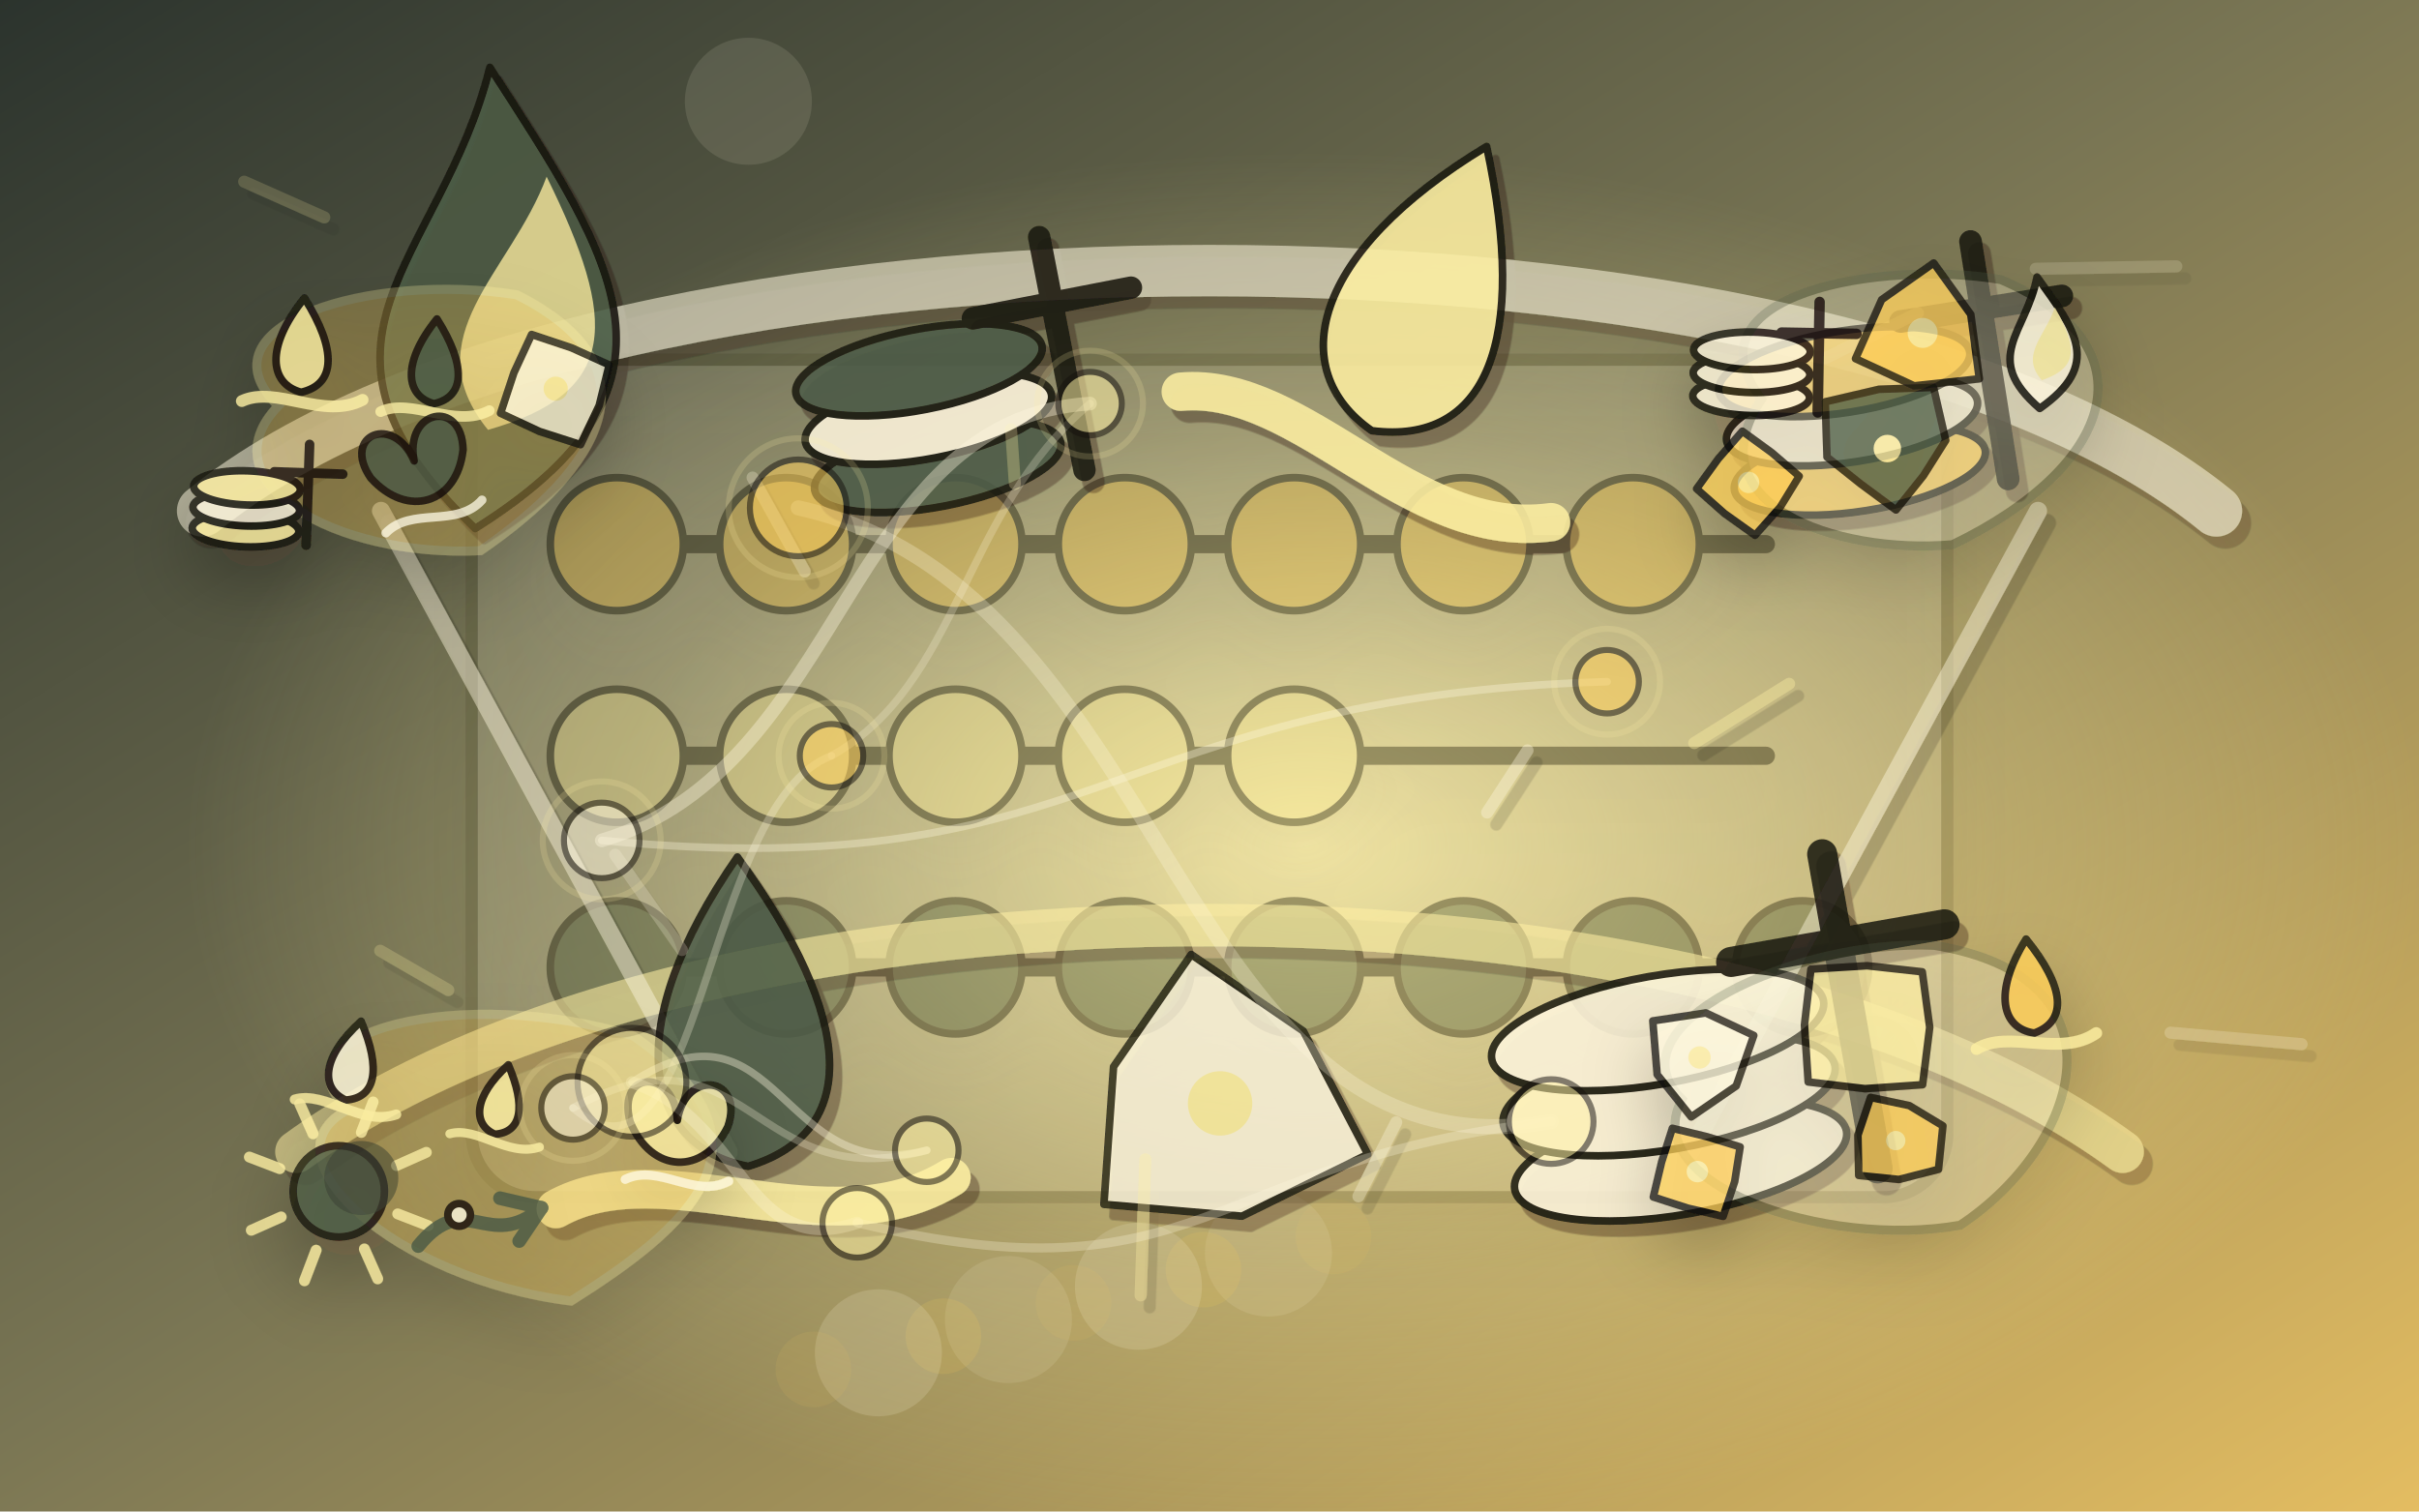
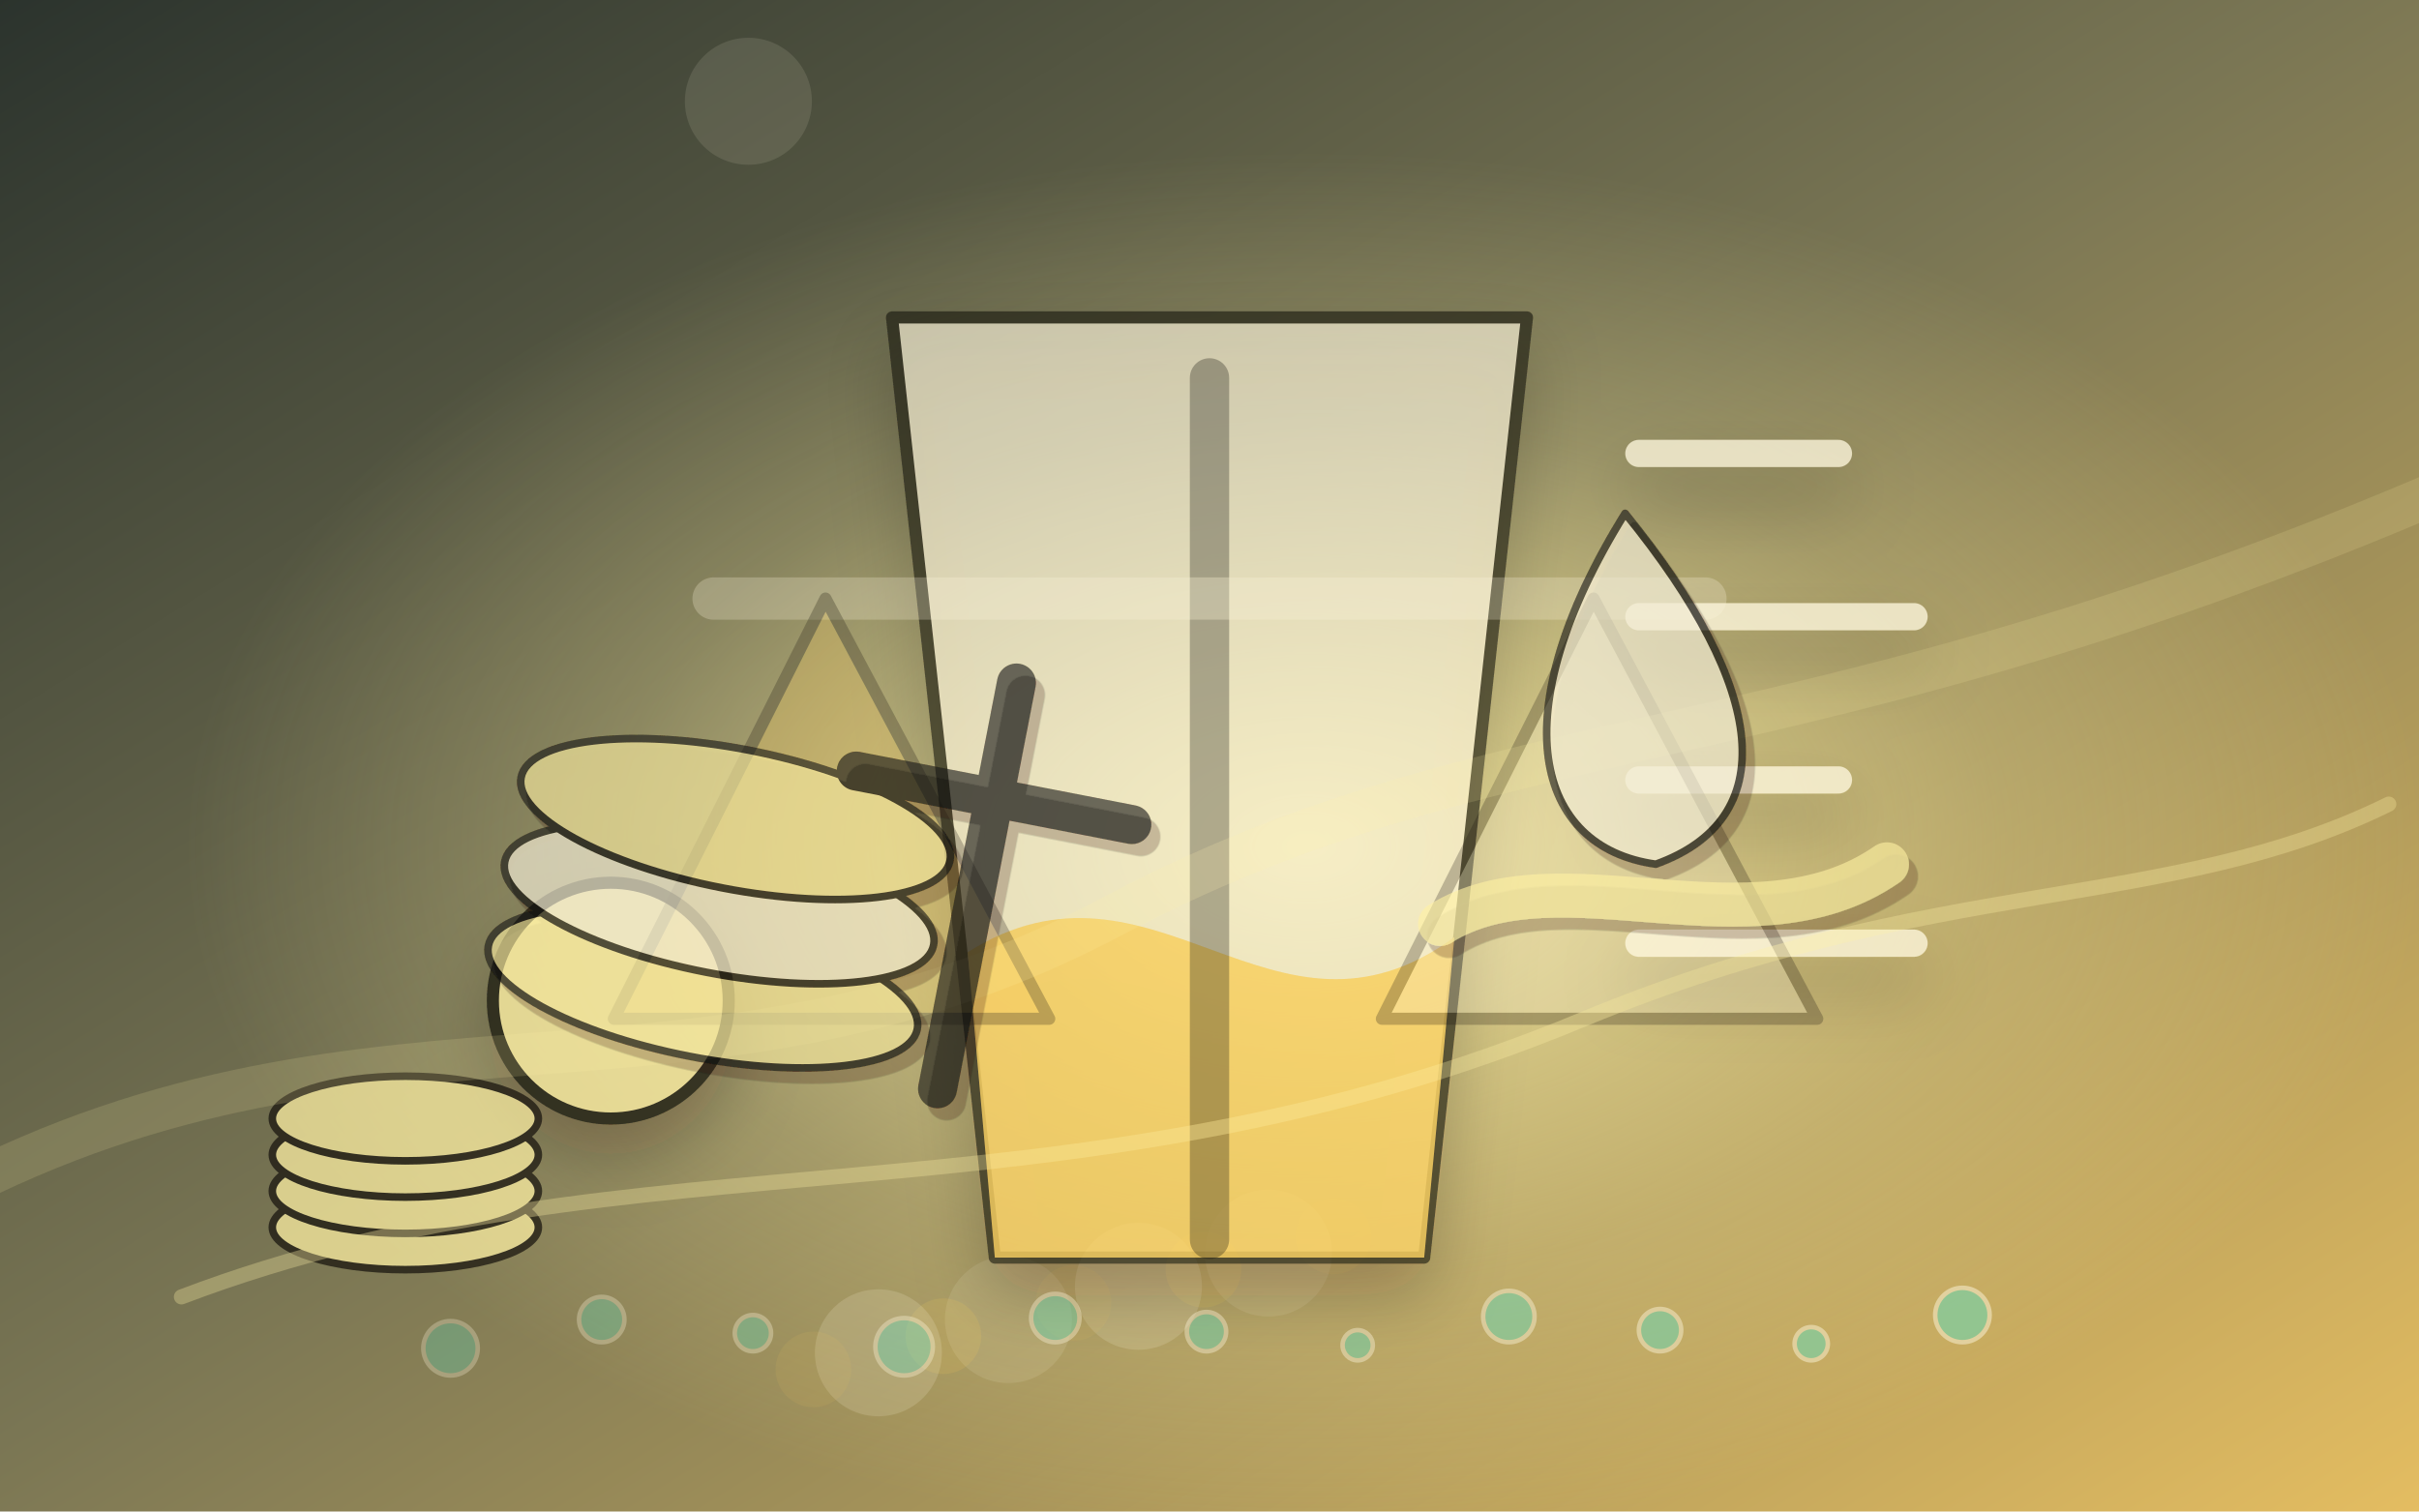
<svg xmlns="http://www.w3.org/2000/svg" width="1600" height="1000" viewBox="0 0 1600 1000" role="img" aria-labelledby="title desc">
  <defs>
    <linearGradient id="posterBg" x1="0" y1="0" x2="1" y2="1">
      <stop offset="0%" stop-color="#2b332d" />
      <stop offset="48%" stop-color="#7a7654" />
      <stop offset="100%" stop-color="#e4bd61" />
    </linearGradient>
    <radialGradient id="warmGlow" cx="54%" cy="56%" r="46%">
      <stop offset="0%" stop-color="#fff1a4" stop-opacity=".88" />
      <stop offset="62%" stop-color="#fff1a4" stop-opacity=".24" />
      <stop offset="100%" stop-color="#fff1a4" stop-opacity="0" />
    </radialGradient>
    <filter id="posterShadow" x="-20%" y="-20%" width="140%" height="150%">
      <feDropShadow dx="0" dy="22" stdDeviation="22" flood-color="#140d08" flood-opacity=".32" />
    </filter>
    <filter id="hardInk" x="-20%" y="-20%" width="140%" height="150%">
      <feDropShadow dx="6" dy="8" stdDeviation="0" flood-color="#12100c" flood-opacity=".34" />
    </filter>
    <style>
      .ink { stroke: #16120d; stroke-width: 8; stroke-linecap: round; stroke-linejoin: round; }
      .thin { stroke: #16120d; stroke-width: 5; stroke-linecap: round; stroke-linejoin: round; }
    </style>
  </defs>
  <rect width="1600" height="1000" fill="url(#posterBg)" />
  <rect width="1600" height="1000" fill="url(#warmGlow)" />
  <circle cx="882" cy="818" r="25" fill="#ffd058" opacity="0.08" />
  <circle cx="839" cy="829" r="42" fill="#fff8df" opacity="0.11" />
  <circle cx="796" cy="840" r="25" fill="#ffd058" opacity="0.13" />
  <circle cx="753" cy="851" r="42" fill="#fff8df" opacity="0.16" />
  <circle cx="710" cy="862" r="25" fill="#ffd058" opacity="0.08" />
  <circle cx="667" cy="873" r="42" fill="#fff8df" opacity="0.11" />
  <circle cx="624" cy="884" r="25" fill="#ffd058" opacity="0.13" />
  <circle cx="581" cy="895" r="42" fill="#fff8df" opacity="0.16" />
  <circle cx="538" cy="906" r="25" fill="#ffd058" opacity="0.08" />
  <circle cx="495" cy="67" r="42" fill="#fff8df" opacity="0.11" />
-   <g filter="url(#posterShadow)" opacity=".36">
-     <g id="poster-value-abacus">
-       <rect x="312" y="238" width="976" height="554" rx="42" fill="#fff8df" opacity=".34" class="ink" />
-       <path d="M372 360 L1168 360" stroke="#16120d" stroke-width="12" stroke-linecap="round" />
-       <circle cx="408" cy="360" r="44" fill="#ffd058" class="thin" />
-       <circle cx="520" cy="360" r="44" fill="#ffd058" class="thin" />
-       <circle cx="632" cy="360" r="44" fill="#ffd058" class="thin" />
-       <circle cx="744" cy="360" r="44" fill="#ffd058" class="thin" />
-       <circle cx="856" cy="360" r="44" fill="#ffd058" class="thin" />
-       <circle cx="968" cy="360" r="44" fill="#ffd058" class="thin" />
-       <circle cx="1080" cy="360" r="44" fill="#ffd058" class="thin" />
-       <path d="M372 500 L1168 500" stroke="#16120d" stroke-width="12" stroke-linecap="round" />
-       <circle cx="408" cy="500" r="44" fill="#fff1a4" class="thin" />
-       <circle cx="520" cy="500" r="44" fill="#fff1a4" class="thin" />
-       <circle cx="632" cy="500" r="44" fill="#fff1a4" class="thin" />
-       <circle cx="744" cy="500" r="44" fill="#fff1a4" class="thin" />
-       <circle cx="856" cy="500" r="44" fill="#fff1a4" class="thin" />
-       <path d="M372 640 L1168 640" stroke="#16120d" stroke-width="12" stroke-linecap="round" />
-       <circle cx="408" cy="640" r="44" fill="#4d5d45" class="thin" />
-       <circle cx="520" cy="640" r="44" fill="#4d5d45" class="thin" />
-       <circle cx="632" cy="640" r="44" fill="#4d5d45" class="thin" />
-       <circle cx="744" cy="640" r="44" fill="#4d5d45" class="thin" />
-       <circle cx="856" cy="640" r="44" fill="#4d5d45" class="thin" />
-       <circle cx="968" cy="640" r="44" fill="#4d5d45" class="thin" />
-       <circle cx="1080" cy="640" r="44" fill="#4d5d45" class="thin" />
-       <circle cx="1192" cy="640" r="44" fill="#4d5d45" class="thin" />
+   <g id="semantic-scene" data-scene-group="C10_QUANTITY_VALUE_STATE" data-primary-category="value" filter="url(#posterShadow)" opacity=".76">
+     <g id="poster-value-measure">
+       <path d="M590 210 L1010 210 L942 832 L658 832Z" fill="#fff8df" opacity=".82" class="ink" />
+       <path d="M640 630 C764 552 842 708 962 620 L942 832 L658 832Z" fill="#ffd058" opacity=".88" />
+       <path d="M1084 300 L1216 300 M1084 408 L1266 408 M1084 516 L1216 516 M1084 624 L1266 624" stroke="#fff8df" stroke-width="18" stroke-linecap="round" />
+       <circle cx="404" cy="662" r="78" fill="#fff1a4" class="ink" />
    </g>
  </g>
-   <g id="pair-signature-mural" filter="url(#hardInk)">
-     <g opacity=".98">
-       <path d="M134 338 C394 126 1206 126 1466 338" fill="none" stroke="#fff8df" stroke-width="34" stroke-linecap="round" opacity=".56" />
-       <path d="M196 762 C470 562 1130 562 1404 762" fill="none" stroke="#fff1a4" stroke-width="28" stroke-linecap="round" opacity=".58" />
-       <path d="M252 338 L482 762 M1348 338 L1118 762" stroke="#fff8df" stroke-width="12" stroke-linecap="round" opacity=".45" />
-       <g transform="rotate(4.0 324.0 211.0)">
-         <g opacity=".88">
-           <path d="M324.0 350.0 C185.0 234.2 289.3 176.3 312.4 45.0 C405.1 168.5 466.8 245.7 324.0 350.0Z" fill="#4d5d45" class="thin" />
-           <path d="M327.9 284.3 C273.8 226.4 335.6 180.1 354.9 114.5 C408.9 207.1 412.8 253.5 327.9 284.3Z" fill="#fff1a4" opacity=".86" />
-         </g>
-       </g>
-       <g transform="rotate(-11.0 627.0 250.0)">
-         <g opacity=".86">
-           <ellipse cx="609.2" cy="306.2" rx="82.9" ry="26.6" fill="#4d5d45" class="thin" />
-           <ellipse cx="609.2" cy="273.7" rx="82.9" ry="26.6" fill="#fff8df" class="thin" />
-           <ellipse cx="609.2" cy="241.1" rx="82.9" ry="26.6" fill="#4d5d45" class="thin" />
-           <path d="M704.0 170.1 L704.0 327.0 M650.7 214.5 L757.2 214.5" stroke="#16120d" stroke-width="14.8" stroke-linecap="round" />
-         </g>
-       </g>
-       <g transform="rotate(22.0 938.0 209.0)">
-         <g opacity=".86">
-           <path d="M938.0 88.1 C856.1 197.3 869.8 275.3 938.0 290.9 C1012.1 271.4 1012.1 197.3 938.0 88.1Z" fill="#fff1a4" class="thin" />
-           <path d="M811.2 314.3 C883.4 277.2 988.7 349.4 1070.6 302.6" fill="none" stroke="#fff1a4" stroke-width="25.4" stroke-linecap="round" />
-         </g>
-       </g>
-       <g transform="rotate(-9.0 1239.0 252.0)">
-         <g opacity=".86">
-           <ellipse cx="1221.0" cy="309.0" rx="84.0" ry="27.0" fill="#ffd058" class="thin" />
-           <ellipse cx="1221.0" cy="276.0" rx="84.0" ry="27.0" fill="#fff8df" class="thin" />
-           <ellipse cx="1221.0" cy="243.0" rx="84.0" ry="27.0" fill="#ffd058" class="thin" />
-           <path d="M1317.0 171.0 L1317.0 330.0 M1263.0 216.0 L1371.0 216.0" stroke="#16120d" stroke-width="15.0" stroke-linecap="round" />
-         </g>
-       </g>
-       <g transform="rotate(-2.0 492.0 689.0)">
-         <g opacity=".86">
-           <path d="M492.0 566.9 C409.3 677.2 423.1 756.0 492.0 771.7 C566.9 752.0 566.9 677.2 492.0 566.9Z" fill="#4d5d45" class="thin" />
-           <path d="M363.9 795.4 C436.8 758.0 543.2 830.8 626.0 783.6" fill="none" stroke="#fff1a4" stroke-width="25.6" stroke-linecap="round" />
-         </g>
-       </g>
-       <g transform="rotate(-14.0 807.0 730.0)">
-         <g opacity=".78">
-           <polygon points="893.7,786.3 803.0,805.9 716.3,776.2 744.5,689.4 812.3,629.8 872.0,696.9" fill="#fff8df" class="thin" />
-           <circle cx="807.0" cy="730.0" r="21.3" fill="#fff1a4" />
-         </g>
-       </g>
-       <g transform="rotate(-10.0 1122.0 689.0)">
-         <g opacity=".86">
-           <ellipse cx="1098.1" cy="764.6" rx="111.4" ry="35.8" fill="#fff8df" class="thin" />
-           <ellipse cx="1098.1" cy="720.8" rx="111.4" ry="35.8" fill="#fff8df" class="thin" />
-           <ellipse cx="1098.1" cy="677.1" rx="111.4" ry="35.8" fill="#fff8df" class="thin" />
-           <path d="M1225.5 581.5 L1225.5 792.5 M1153.8 641.2 L1297.1 641.2" stroke="#16120d" stroke-width="19.9" stroke-linecap="round" />
-         </g>
-       </g>
-       <path d="M159.0 132.0 L217.0 132.0" stroke="#fff1a4" stroke-width="8" stroke-linecap="round" opacity="0.18" transform="rotate(24 188.0 132.0)" />
-       <path d="M390.5 597.0 L467.5 597.0" stroke="#fff8df" stroke-width="8" stroke-linecap="round" opacity="0.23" transform="rotate(55 429.0 597.0)" />
-       <path d="M652.0 302.0 L688.0 302.0" stroke="#fff1a4" stroke-width="8" stroke-linecap="round" opacity="0.28" transform="rotate(86 670.0 302.0)" />
-       <path d="M883.5 767.0 L938.5 767.0" stroke="#fff8df" stroke-width="8" stroke-linecap="round" opacity="0.33" transform="rotate(117 911.0 767.0)" />
-       <path d="M1115.0 472.0 L1189.0 472.0" stroke="#fff1a4" stroke-width="8" stroke-linecap="round" opacity="0.38" transform="rotate(148 1152.0 472.0)" />
-       <path d="M1346.5 177.0 L1439.5 177.0" stroke="#fff8df" stroke-width="8" stroke-linecap="round" opacity="0.18" transform="rotate(179 1393.0 177.0)" />
-       <path d="M248.0 642.0 L300.0 642.0" stroke="#fff1a4" stroke-width="8" stroke-linecap="round" opacity="0.23" transform="rotate(30 274.0 642.0)" />
-       <path d="M479.5 347.0 L550.5 347.0" stroke="#fff8df" stroke-width="8" stroke-linecap="round" opacity="0.28" transform="rotate(61 515.0 347.0)" />
-       <path d="M711.0 812.0 L801.0 812.0" stroke="#fff1a4" stroke-width="8" stroke-linecap="round" opacity="0.33" transform="rotate(92 756.0 812.0)" />
-       <path d="M972.5 517.0 L1021.5 517.0" stroke="#fff8df" stroke-width="8" stroke-linecap="round" opacity="0.38" transform="rotate(123 997.0 517.0)" />
-       <path d="M1204.0 222.0 L1272.0 222.0" stroke="#fff1a4" stroke-width="8" stroke-linecap="round" opacity="0.18" transform="rotate(154 1238.0 222.0)" />
-       <path d="M1435.5 687.0 L1522.5 687.0" stroke="#fff8df" stroke-width="8" stroke-linecap="round" opacity="0.23" transform="rotate(5 1479.0 687.0)" />
-     </g>
+   <g id="semantic-atmosphere" opacity=".72">
+     <path d="M800 250 L800 820" stroke="#16120d" stroke-width="26" stroke-linecap="round" opacity=".42" />
+     <path d="M472 396 L1128 396" stroke="#fff8df" stroke-width="28" stroke-linecap="round" opacity=".34" />
+     <path d="M546 396 L406 674 L694 674Z" fill="#ffd058" opacity=".34" class="ink" />
+     <path d="M1054 396 L914 674 L1202 674Z" fill="#fff8df" opacity=".34" class="ink" />
+     <ellipse cx="268.1" cy="812" rx="88" ry="28" fill="#fff1a4" class="thin" />
+     <ellipse cx="268.1" cy="788" rx="88" ry="28" fill="#fff1a4" class="thin" />
+     <ellipse cx="268.1" cy="764" rx="88" ry="28" fill="#fff1a4" class="thin" />
+     <ellipse cx="268.1" cy="740" rx="88" ry="28" fill="#fff1a4" class="thin" />
+     <path d="M-33.0 790 C250 642 464 752 740 604 C1010 462 1214 514 1710 282" fill="none" stroke="#fff1a4" stroke-width="28" stroke-linecap="round" opacity=".20" />
+     <path d="M120 858 C420 744 702 818 1048 674 C1280 578 1434 604 1580 532" fill="none" stroke="#fff1a4" stroke-width="10" stroke-linecap="round" opacity=".42" />
  </g>
-   <g id="semantic-layer-icons" filter="url(#posterShadow)">
-     <g transform="rotate(2.0 282.0 272.0)" opacity=".92">
-       <path d="M184.0 272.0 C127.0 220.0 243.0 181.0 339.0 193.0 C437.0 238.0 398.0 306.0 321.0 363.0 C225.0 371.0 137.0 324.0 184.0 272.0Z" fill="#ffd058" opacity=".28" stroke="#fff1a4" stroke-width="6" />
+   <g id="semantic-focal-cues" filter="url(#hardInk)">
+     <g transform="rotate(11.0 514.0 563.0)" opacity=".70">
      <g opacity=".86">
-         <path d="M198.8 200.0 C173.6 233.6 177.8 257.6 198.8 262.4 C221.6 256.4 221.6 233.6 198.8 200.0Z" fill="#fff1a4" class="thin" />
-         <path d="M159.8 269.6 C182.0 258.2 214.4 280.4 239.6 266.0" fill="none" stroke="#fff1a4" stroke-width="7.8" stroke-linecap="round" />
-       </g>
-       <g opacity=".86">
-         <path d="M286.9 210.8 C264.2 241.0 268.0 262.6 286.9 266.9 C307.4 261.5 307.4 241.0 286.9 210.8Z" fill="#4d5d45" class="thin" />
-         <path d="M251.8 273.4 C271.8 263.1 300.9 283.1 323.6 270.2" fill="none" stroke="#fff1a4" stroke-width="7.0" stroke-linecap="round" />
-       </g>
-       <g opacity=".78">
-         <polygon points="396.1,264.3 384.7,290.6 357.2,282.8 331.1,271.7 339.0,244.6 349.8,218.9 376.5,226.8 401.8,237.2" fill="#fff8df" class="thin" />
-         <circle cx="367.0" cy="254.2" r="8.0" fill="#fff1a4" />
-       </g>
-       <g opacity=".86">
-         <ellipse cx="165.2" cy="354.6" rx="35.3" ry="11.3" fill="#fff1a4" class="thin" />
-         <ellipse cx="165.2" cy="340.8" rx="35.3" ry="11.3" fill="#fff8df" class="thin" />
-         <ellipse cx="165.2" cy="326.9" rx="35.3" ry="11.3" fill="#fff1a4" class="thin" />
-         <path d="M205.6 296.7 L205.6 363.4 M182.9 315.6 L228.2 315.6" stroke="#16120d" stroke-width="6.3" stroke-linecap="round" />
-       </g>
-       <g transform="rotate(-19 278.9 312.7)" opacity=".84">
-         <path d="M247.0 306.8 C236.4 273.7 274.2 270.2 277.7 304.4 C281.3 270.2 320.2 273.7 310.8 306.8 C296.6 339.8 262.4 339.8 247.0 306.8Z" fill="#4d5d45" class="thin" />
-         <path d="M245.9 344.5 C267.1 332.7 291.9 355.2 313.1 342.2" fill="none" stroke="#fff8df" stroke-width="5.9" stroke-linecap="round" />
+         <ellipse cx="483.0" cy="661.0" rx="144.5" ry="46.4" fill="#fff1a4" class="thin" />
+         <ellipse cx="483.0" cy="604.3" rx="144.5" ry="46.4" fill="#fff8df" class="thin" />
+         <ellipse cx="483.0" cy="547.5" rx="144.5" ry="46.4" fill="#fff1a4" class="thin" />
+         <path d="M648.2 423.7 L648.2 697.2 M555.3 501.1 L741.0 501.1" stroke="#16120d" stroke-width="25.8" stroke-linecap="round" />
      </g>
    </g>
-     <g transform="rotate(1.0 1268.0 266.0)" opacity=".92">
-       <path d="M1165.0 266.0 C1111.0 197.0 1243.0 172.0 1322.0 184.0 C1425.0 226.0 1400.0 306.0 1293.0 360.0 C1214.0 368.0 1121.0 335.0 1165.0 266.0Z" fill="#fff8df" opacity=".28" stroke="#4d5d45" stroke-width="6" />
+     <g transform="rotate(-5.0 1087.0 478.0)" opacity=".70">
      <g opacity=".86">
-         <ellipse cx="1158.2" cy="264.4" rx="38.6" ry="12.4" fill="#fff8df" class="thin" />
-         <ellipse cx="1158.2" cy="249.2" rx="38.6" ry="12.4" fill="#fff8df" class="thin" />
-         <ellipse cx="1158.2" cy="234.0" rx="38.6" ry="12.4" fill="#fff8df" class="thin" />
-         <path d="M1202.4 200.9 L1202.4 274.0 M1177.6 221.6 L1227.2 221.6" stroke="#16120d" stroke-width="6.9" stroke-linecap="round" />
-       </g>
-       <g opacity=".78">
-         <polygon points="1308.9,249.9 1265.9,255.3 1226.8,238.0 1243.4,198.7 1277.4,173.8 1302.5,207.4" fill="#ffd058" class="thin" />
-         <circle cx="1270.9" cy="220.2" r="9.9" fill="#fff1a4" />
-       </g>
-       <g opacity=".88">
-         <path d="M1349.2 268.8 C1309.6 235.8 1339.3 219.3 1345.9 181.9 C1372.3 217.1 1389.9 239.1 1349.2 268.8Z" fill="#fff8df" class="thin" />
-         <path d="M1350.3 250.1 C1334.9 233.6 1352.5 220.4 1358.0 201.7 C1373.4 228.1 1374.5 241.3 1350.3 250.1Z" fill="#fff1a4" opacity=".86" />
-       </g>
-       <g opacity=".78">
-         <polygon points="1178.7,337.1 1162.4,356.0 1141.9,341.9 1123.2,325.9 1137.2,305.8 1152.8,287.3 1172.6,301.2 1190.9,316.4" fill="#ffd058" class="thin" />
-         <circle cx="1157.5" cy="321.1" r="7.1" fill="#fff1a4" />
-       </g>
-       <g opacity=".78">
-         <polygon points="1273.0,314.7 1255.3,337.6 1231.7,320.8 1209.1,303.4 1207.3,266.9 1242.7,258.0 1278.7,256.1 1287.4,291.0" fill="#4d5d45" class="thin" />
-         <circle cx="1248.9" cy="297.1" r="9.1" fill="#fff1a4" />
-       </g>
-     </g>
-     <g transform="rotate(11.0 342.0 756.0)" opacity=".92">
-       <path d="M228.0 756.0 C166.0 715.0 287.0 660.0 404.0 672.0 C518.0 722.0 463.0 790.0 397.0 852.0 C280.0 860.0 176.0 797.0 228.0 756.0Z" fill="#ffd058" opacity=".28" stroke="#fff1a4" stroke-width="6" />
-       <g opacity=".86">
-         <path d="M225.4 696.8 C203.9 725.4 207.5 745.8 225.4 749.9 C244.7 744.8 244.7 725.4 225.4 696.8Z" fill="#fff8df" class="thin" />
-         <path d="M192.2 756.0 C211.1 746.3 238.6 765.2 260.0 752.9" fill="none" stroke="#fff1a4" stroke-width="6.6" stroke-linecap="round" />
-       </g>
-       <g opacity=".86">
-         <path d="M326.5 706.5 C307.6 731.7 310.7 749.7 326.5 753.3 C343.6 748.8 343.6 731.7 326.5 706.5Z" fill="#fff1a4" class="thin" />
-         <path d="M297.2 758.7 C313.9 750.2 338.2 766.8 357.1 756.0" fill="none" stroke="#fff1a4" stroke-width="5.9" stroke-linecap="round" />
-       </g>
-       <g transform="rotate(-8 445.6 729.4)" opacity=".84">
-         <path d="M413.2 723.4 C402.4 689.8 440.8 686.2 444.4 721.0 C448.0 686.2 487.6 689.8 478.0 723.4 C463.6 757.0 428.8 757.0 413.2 723.4Z" fill="#fff1a4" class="thin" />
-         <path d="M412.0 761.8 C433.6 749.8 458.8 772.6 480.4 759.4" fill="none" stroke="#fff8df" stroke-width="6.0" stroke-linecap="round" />
-       </g>
-       <g opacity=".84">
-         <path d="M273.5 817.3 L294.8 821.1" stroke="#fff1a4" stroke-width="7.2" stroke-linecap="round" />
-         <path d="M256.3 844.3 L268.7 862.0" stroke="#fff1a4" stroke-width="7.2" stroke-linecap="round" />
-         <path d="M225.1 851.2 L221.4 872.5" stroke="#fff1a4" stroke-width="7.2" stroke-linecap="round" />
-         <path d="M198.2 834.0 L180.5 846.4" stroke="#fff1a4" stroke-width="7.2" stroke-linecap="round" />
-         <path d="M191.2 802.8 L170.0 799.1" stroke="#fff1a4" stroke-width="7.2" stroke-linecap="round" />
-         <path d="M208.4 775.9 L196.0 758.2" stroke="#fff1a4" stroke-width="7.2" stroke-linecap="round" />
-         <path d="M239.6 769.0 L243.4 747.7" stroke="#fff1a4" stroke-width="7.2" stroke-linecap="round" />
-         <path d="M266.6 786.1 L284.3 773.7" stroke="#fff1a4" stroke-width="7.2" stroke-linecap="round" />
-         <circle cx="232.4" cy="810.1" r="30.2" fill="#4d5d45" class="thin" />
-         <circle cx="245.3" cy="798.6" r="24.5" fill="#2b332d" opacity=".5" />
-       </g>
-       <g opacity=".86">
-         <path d="M290.9 835.6 C314.4 791.4 337.0 831.8 366.1 795.2" fill="none" stroke="#4d5d45" stroke-width="9.0" stroke-linecap="round" />
-         <path d="M366.1 795.2 L337.9 794.2 M366.1 795.2 L355.8 819.6" fill="none" stroke="#4d5d45" stroke-width="9.0" stroke-linecap="round" />
-         <circle cx="313.5" cy="810.2" r="7.5" fill="#fff8df" class="thin" />
-       </g>
-     </g>
-     <g transform="rotate(-5.0 1242.0 716.0)" opacity=".92">
-       <path d="M1112.0 716.0 C1067.0 663.0 1196.0 617.0 1287.0 629.0 C1417.0 662.0 1371.0 770.0 1288.0 815.0 C1197.0 823.0 1077.0 769.0 1112.0 716.0Z" fill="#fff8df" opacity=".28" stroke="#4d5d45" stroke-width="6" />
-       <g opacity=".78">
-         <polygon points="1148.5,710.3 1117.1,728.1 1097.1,698.2 1097.3,662.6 1132.7,660.4 1163.0,678.0" fill="#fff8df" class="thin" />
-         <circle cx="1126.0" cy="689.4" r="7.4" fill="#fff1a4" />
-       </g>
-       <g opacity=".78">
-         <polygon points="1279.4,682.8 1271.4,720.2 1233.2,719.5 1196.2,711.8 1197.0,674.1 1204.5,637.6 1241.7,638.6 1277.7,645.8" fill="#fff1a4" class="thin" />
-         <circle cx="1237.5" cy="678.4" r="9.7" fill="#fff1a4" />
-       </g>
-       <g opacity=".86">
-         <path d="M1348.0 630.2 C1322.8 663.8 1327.0 687.8 1348.0 692.6 C1370.8 686.6 1370.8 663.8 1348.0 630.2Z" fill="#ffd058" class="thin" />
-         <path d="M1309.0 699.8 C1331.2 688.4 1363.6 710.6 1388.8 696.2" fill="none" stroke="#fff1a4" stroke-width="7.8" stroke-linecap="round" />
-       </g>
-       <g opacity=".78">
-         <polygon points="1142.0,773.2 1132.4,795.5 1109.5,788.0 1087.5,778.7 1095.0,756.1 1104.0,734.5 1126.2,742.0 1147.6,750.7" fill="#ffd058" class="thin" />
-         <circle cx="1118.0" cy="764.5" r="7.1" fill="#fff1a4" />
-       </g>
-       <g opacity=".78">
-         <polygon points="1277.0,776.9 1250.3,781.3 1224.1,776.3 1225.9,749.7 1236.4,725.6 1261.4,733.2 1282.4,748.5" fill="#ffd058" class="thin" />
-         <circle cx="1250.5" cy="755.5" r="6.4" fill="#fff1a4" />
+         <path d="M1087.0 339.1 C992.9 464.6 1008.6 554.2 1087.0 572.1 C1172.1 549.7 1172.1 464.6 1087.0 339.1Z" fill="#fff8df" class="thin" />
+         <path d="M941.4 599.0 C1024.3 556.4 1145.2 639.3 1239.3 585.5" fill="none" stroke="#fff1a4" stroke-width="29.1" stroke-linecap="round" />
      </g>
    </g>
  </g>
-   <g id="root-constellation">
-     <path d="M528.0 336.0 C777.0 391.0 777.0 786.0 1026.0 742.0" fill="none" stroke="#fff8df" stroke-width="10" stroke-linecap="round" opacity="0.27" />
-     <path d="M1026.0 742.0 C796.5 767.0 796.5 864.0 567.0 809.0" fill="none" stroke="#fff8df" stroke-width="6" stroke-linecap="round" opacity="0.28" />
-     <path d="M567.0 809.0 C492.5 834.0 492.5 741.0 418.0 716.0" fill="none" stroke="#fff8df" stroke-width="8" stroke-linecap="round" opacity="0.28" />
-     <path d="M418.0 716.0 C515.5 653.0 515.5 786.0 613.0 761.0" fill="none" stroke="#fff8df" stroke-width="5" stroke-linecap="round" opacity="0.38" />
-     <path d="M613.0 761.0 C496.0 793.0 496.0 670.0 379.0 733.0" fill="none" stroke="#fff8df" stroke-width="5" stroke-linecap="round" opacity="0.27" />
-     <path d="M379.0 733.0 C464.5 805.0 464.5 532.0 550.0 500.0" fill="none" stroke="#fff8df" stroke-width="5" stroke-linecap="round" opacity="0.28" />
-     <path d="M550.0 500.0 C635.5 452.0 635.5 339.0 721.0 267.0" fill="none" stroke="#fff8df" stroke-width="5" stroke-linecap="round" opacity="0.24" />
-     <path d="M721.0 267.0 C559.5 277.0 559.5 508.0 398.0 556.0" fill="none" stroke="#fff8df" stroke-width="9" stroke-linecap="round" opacity="0.38" />
-     <path d="M398.0 556.0 C730.5 588.0 730.5 461.0 1063.0 451.0" fill="none" stroke="#fff8df" stroke-width="5" stroke-linecap="round" opacity="0.34" />
-     <circle cx="528.0" cy="336.0" r="32" fill="#ffd058" opacity=".52" stroke="#16120d" stroke-width="4" />
-     <circle cx="528.0" cy="336.0" r="46" fill="none" stroke="#fff1a4" stroke-width="4" opacity=".18" />
-     <circle cx="1026.0" cy="742.0" r="28" fill="#fff1a4" opacity=".52" stroke="#16120d" stroke-width="4" />
-     <circle cx="567.0" cy="809.0" r="23" fill="#fff1a4" opacity=".52" stroke="#16120d" stroke-width="4" />
-     <circle cx="418.0" cy="716.0" r="36" fill="#fff1a4" opacity=".52" stroke="#16120d" stroke-width="4" />
-     <circle cx="613.0" cy="761.0" r="21" fill="#fff1a4" opacity=".52" stroke="#16120d" stroke-width="4" />
-     <circle cx="379.0" cy="733.0" r="21" fill="#fff8df" opacity=".52" stroke="#16120d" stroke-width="4" />
-     <circle cx="379.0" cy="733.0" r="35" fill="none" stroke="#fff1a4" stroke-width="4" opacity=".18" />
-     <circle cx="550.0" cy="500.0" r="21" fill="#ffd058" opacity=".52" stroke="#16120d" stroke-width="4" />
-     <circle cx="550.0" cy="500.0" r="35" fill="none" stroke="#fff1a4" stroke-width="4" opacity=".18" />
-     <circle cx="721.0" cy="267.0" r="21" fill="#fff1a4" opacity=".52" stroke="#16120d" stroke-width="4" />
-     <circle cx="721.0" cy="267.0" r="35" fill="none" stroke="#fff1a4" stroke-width="4" opacity=".18" />
-     <circle cx="398.0" cy="556.0" r="25" fill="#fff8df" opacity=".52" stroke="#16120d" stroke-width="4" />
-     <circle cx="398.0" cy="556.0" r="39" fill="none" stroke="#fff1a4" stroke-width="4" opacity=".18" />
-     <circle cx="1063.0" cy="451.0" r="21" fill="#ffd058" opacity=".52" stroke="#16120d" stroke-width="4" />
-     <circle cx="1063.0" cy="451.0" r="35" fill="none" stroke="#fff1a4" stroke-width="4" opacity=".18" />
+   <g id="semantic-depth-cue">
+     <circle cx="298.0" cy="892.0" r="18" fill="#57e0c3" opacity="0.28" stroke="#fff8df" stroke-width="3" />
+     <circle cx="398.0" cy="873.0" r="15" fill="#57e0c3" opacity="0.30" stroke="#fff8df" stroke-width="3" />
+     <circle cx="498.0" cy="882.0" r="12" fill="#57e0c3" opacity="0.32" stroke="#fff8df" stroke-width="3" />
+     <circle cx="598.0" cy="891.0" r="19" fill="#57e0c3" opacity="0.34" stroke="#fff8df" stroke-width="3" />
+     <circle cx="698.0" cy="872.0" r="16" fill="#57e0c3" opacity="0.36" stroke="#fff8df" stroke-width="3" />
+     <circle cx="798.0" cy="881.0" r="13" fill="#57e0c3" opacity="0.38" stroke="#fff8df" stroke-width="3" />
+     <circle cx="898.0" cy="890.0" r="10" fill="#57e0c3" opacity="0.40" stroke="#fff8df" stroke-width="3" />
+     <circle cx="998.0" cy="871.0" r="17" fill="#57e0c3" opacity="0.42" stroke="#fff8df" stroke-width="3" />
+     <circle cx="1098.0" cy="880.0" r="14" fill="#57e0c3" opacity="0.44" stroke="#fff8df" stroke-width="3" />
+     <circle cx="1198.0" cy="889.0" r="11" fill="#57e0c3" opacity="0.46" stroke="#fff8df" stroke-width="3" />
+     <circle cx="1298.0" cy="870.0" r="18" fill="#57e0c3" opacity="0.48" stroke="#fff8df" stroke-width="3" />
  </g>
</svg>
